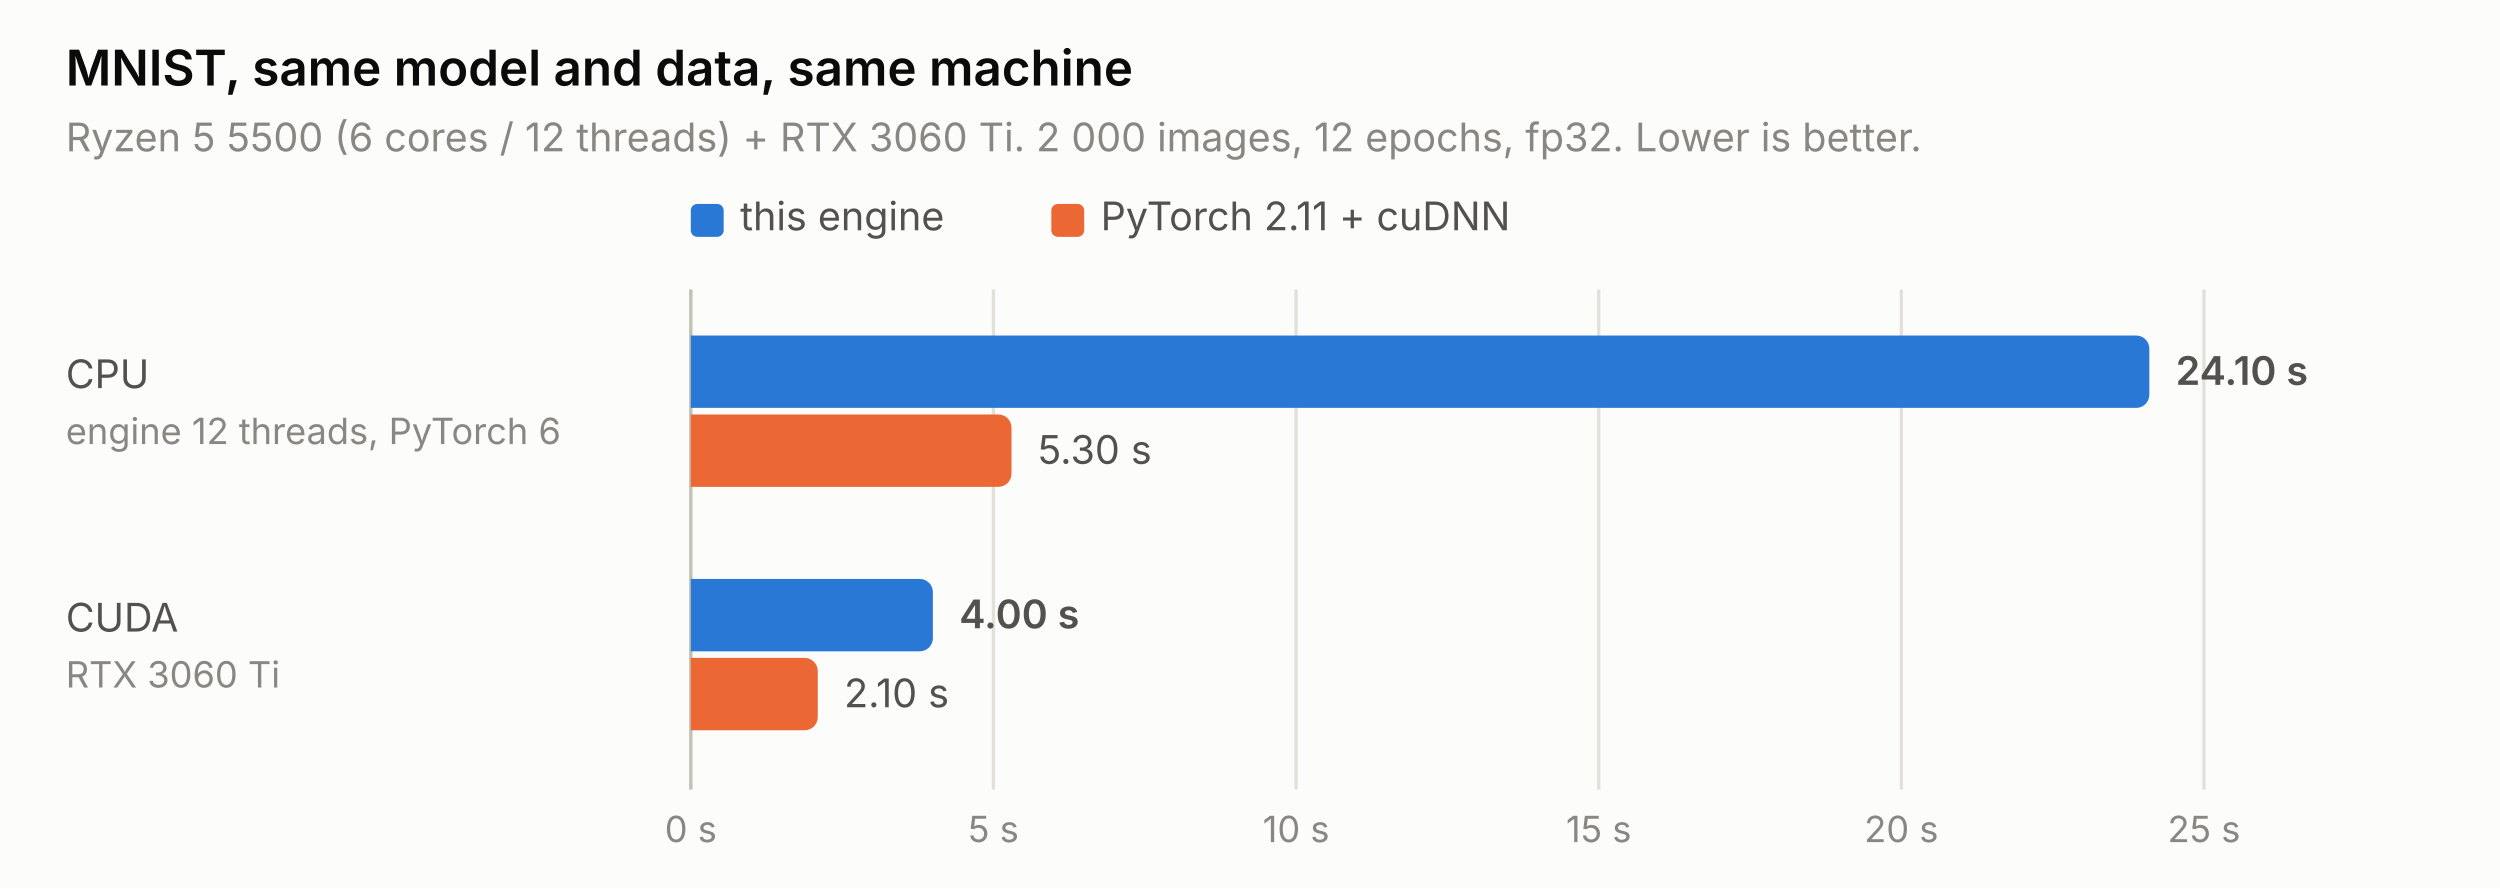
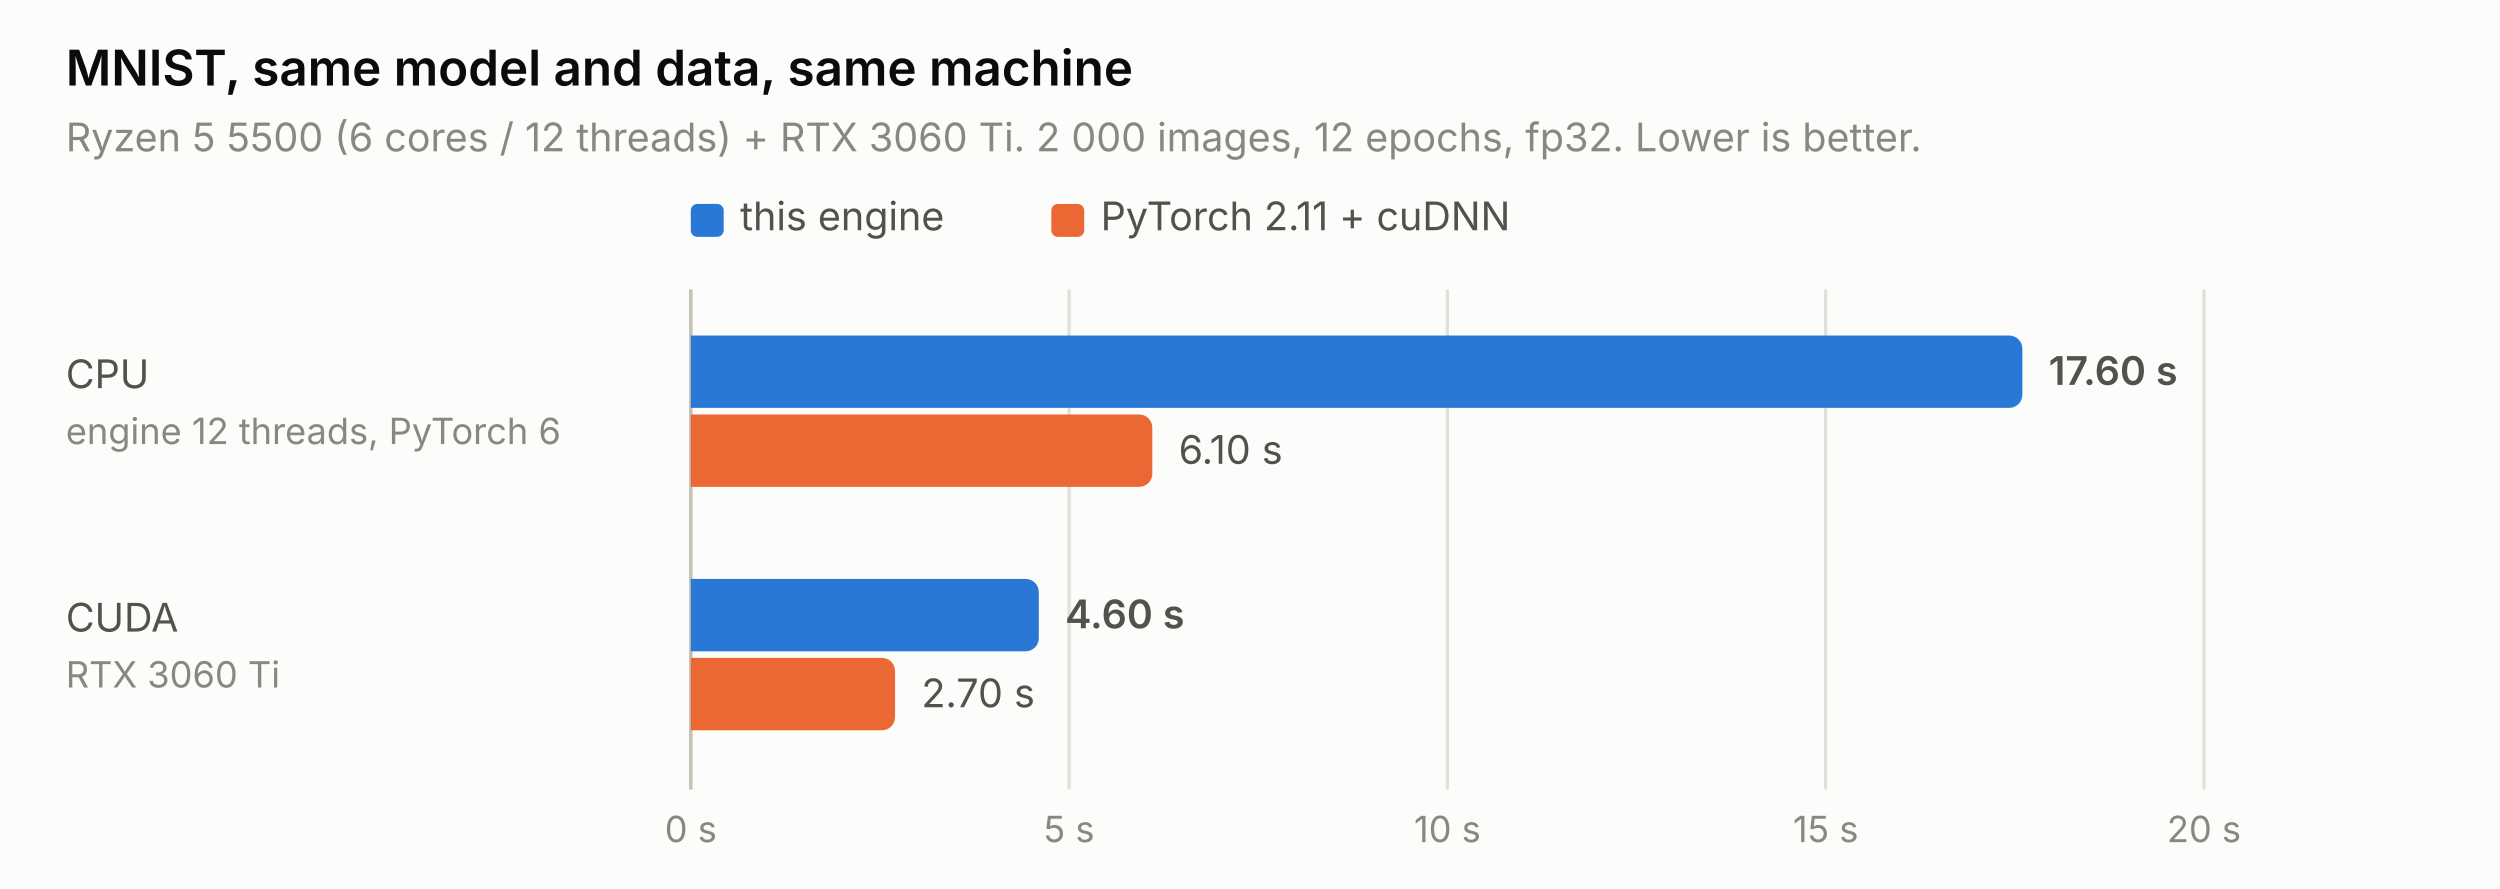
<svg xmlns="http://www.w3.org/2000/svg" width="760" height="270" viewBox="0 0 760 270" role="img" aria-label="MNIST, same model and data, same machine">
  <rect width="760" height="270" fill="#fcfcfb" />
  <text x="20.0" y="26.0" font-family="system-ui, -apple-system, 'Segoe UI', sans-serif" font-size="15" fill="#0b0b0b" text-anchor="start" font-weight="600">MNIST, same model and data, same machine</text>
  <text x="20.0" y="46.0" font-family="system-ui, -apple-system, 'Segoe UI', sans-serif" font-size="12" fill="#898781" text-anchor="start" font-weight="400">Ryzen 5 5500 (6 cores / 12 threads) + RTX 3060 Ti. 2 000 images, 12 epochs, fp32. Lower is better.</text>
  <line x1="210.0" y1="88" x2="210.0" y2="240" stroke="#e1e0d9" stroke-width="1" />
  <text x="210.0" y="256.0" font-family="system-ui, -apple-system, 'Segoe UI', sans-serif" font-size="11" fill="#898781" text-anchor="middle" font-weight="400" style="font-variant-numeric:tabular-nums">0 s</text>
-   <line x1="302.0" y1="88" x2="302.0" y2="240" stroke="#e1e0d9" stroke-width="1" />
-   <text x="302.0" y="256.0" font-family="system-ui, -apple-system, 'Segoe UI', sans-serif" font-size="11" fill="#898781" text-anchor="middle" font-weight="400" style="font-variant-numeric:tabular-nums">5 s</text>
-   <line x1="394.0" y1="88" x2="394.0" y2="240" stroke="#e1e0d9" stroke-width="1" />
-   <text x="394.0" y="256.0" font-family="system-ui, -apple-system, 'Segoe UI', sans-serif" font-size="11" fill="#898781" text-anchor="middle" font-weight="400" style="font-variant-numeric:tabular-nums">10 s</text>
-   <line x1="486.0" y1="88" x2="486.0" y2="240" stroke="#e1e0d9" stroke-width="1" />
-   <text x="486.0" y="256.0" font-family="system-ui, -apple-system, 'Segoe UI', sans-serif" font-size="11" fill="#898781" text-anchor="middle" font-weight="400" style="font-variant-numeric:tabular-nums">15 s</text>
-   <line x1="578.0" y1="88" x2="578.0" y2="240" stroke="#e1e0d9" stroke-width="1" />
-   <text x="578.0" y="256.0" font-family="system-ui, -apple-system, 'Segoe UI', sans-serif" font-size="11" fill="#898781" text-anchor="middle" font-weight="400" style="font-variant-numeric:tabular-nums">20 s</text>
+   <line x1="325.0" y1="88" x2="325.0" y2="240" stroke="#e1e0d9" stroke-width="1" />
+   <text x="325.0" y="256.0" font-family="system-ui, -apple-system, 'Segoe UI', sans-serif" font-size="11" fill="#898781" text-anchor="middle" font-weight="400" style="font-variant-numeric:tabular-nums">5 s</text>
+   <line x1="440.0" y1="88" x2="440.0" y2="240" stroke="#e1e0d9" stroke-width="1" />
+   <text x="440.0" y="256.0" font-family="system-ui, -apple-system, 'Segoe UI', sans-serif" font-size="11" fill="#898781" text-anchor="middle" font-weight="400" style="font-variant-numeric:tabular-nums">10 s</text>
+   <line x1="555.0" y1="88" x2="555.0" y2="240" stroke="#e1e0d9" stroke-width="1" />
+   <text x="555.0" y="256.0" font-family="system-ui, -apple-system, 'Segoe UI', sans-serif" font-size="11" fill="#898781" text-anchor="middle" font-weight="400" style="font-variant-numeric:tabular-nums">15 s</text>
  <line x1="670.0" y1="88" x2="670.0" y2="240" stroke="#e1e0d9" stroke-width="1" />
-   <text x="670.0" y="256.0" font-family="system-ui, -apple-system, 'Segoe UI', sans-serif" font-size="11" fill="#898781" text-anchor="middle" font-weight="400" style="font-variant-numeric:tabular-nums">25 s</text>
+   <text x="670.0" y="256.0" font-family="system-ui, -apple-system, 'Segoe UI', sans-serif" font-size="11" fill="#898781" text-anchor="middle" font-weight="400" style="font-variant-numeric:tabular-nums">20 s</text>
  <line x1="210" y1="88" x2="210" y2="240" stroke="#c3c2b7" stroke-width="1" />
  <text x="20.0" y="118.0" font-family="system-ui, -apple-system, 'Segoe UI', sans-serif" font-size="12" fill="#52514e" text-anchor="start" font-weight="400">CPU</text>
  <text x="20.0" y="135.0" font-family="system-ui, -apple-system, 'Segoe UI', sans-serif" font-size="11" fill="#898781" text-anchor="start" font-weight="400">engine 12 threads, PyTorch 6</text>
-   <path d="M210.0,102.0 h439.4 a4,4 0 0 1 4,4 v14 a4,4 0 0 1 -4,4 h-439.4 z" fill="#2a78d6" />
-   <text x="661.4" y="117.0" font-family="system-ui, -apple-system, 'Segoe UI', sans-serif" font-size="12" fill="#52514e" text-anchor="start" font-weight="600" style="font-variant-numeric:tabular-nums">24.10 s</text>
-   <path d="M210.0,126.0 h93.5 a4,4 0 0 1 4,4 v14 a4,4 0 0 1 -4,4 h-93.5 z" fill="#eb6834" />
-   <text x="315.5" y="141.0" font-family="system-ui, -apple-system, 'Segoe UI', sans-serif" font-size="12" fill="#52514e" text-anchor="start" font-weight="400" style="font-variant-numeric:tabular-nums">5.30 s</text>
+   <path d="M210.0,102.0 h400.8 a4,4 0 0 1 4,4 v14 a4,4 0 0 1 -4,4 h-400.8 z" fill="#2a78d6" />
+   <text x="622.8" y="117.0" font-family="system-ui, -apple-system, 'Segoe UI', sans-serif" font-size="12" fill="#52514e" text-anchor="start" font-weight="600" style="font-variant-numeric:tabular-nums">17.60 s</text>
+   <path d="M210.0,126.0 h136.3 a4,4 0 0 1 4,4 v14 a4,4 0 0 1 -4,4 h-136.3 z" fill="#eb6834" />
+   <text x="358.3" y="141.0" font-family="system-ui, -apple-system, 'Segoe UI', sans-serif" font-size="12" fill="#52514e" text-anchor="start" font-weight="400" style="font-variant-numeric:tabular-nums">6.10 s</text>
  <text x="20.0" y="192.0" font-family="system-ui, -apple-system, 'Segoe UI', sans-serif" font-size="12" fill="#52514e" text-anchor="start" font-weight="400">CUDA</text>
  <text x="20.0" y="209.0" font-family="system-ui, -apple-system, 'Segoe UI', sans-serif" font-size="11" fill="#898781" text-anchor="start" font-weight="400">RTX 3060 Ti</text>
-   <path d="M210.0,176.0 h69.6 a4,4 0 0 1 4,4 v14 a4,4 0 0 1 -4,4 h-69.6 z" fill="#2a78d6" />
-   <text x="291.6" y="191.0" font-family="system-ui, -apple-system, 'Segoe UI', sans-serif" font-size="12" fill="#52514e" text-anchor="start" font-weight="600" style="font-variant-numeric:tabular-nums">4.00 s</text>
-   <path d="M210.0,200.0 h34.6 a4,4 0 0 1 4,4 v14 a4,4 0 0 1 -4,4 h-34.6 z" fill="#eb6834" />
-   <text x="256.6" y="215.0" font-family="system-ui, -apple-system, 'Segoe UI', sans-serif" font-size="12" fill="#52514e" text-anchor="start" font-weight="400" style="font-variant-numeric:tabular-nums">2.10 s</text>
+   <path d="M210.0,176.0 h101.8 a4,4 0 0 1 4,4 v14 a4,4 0 0 1 -4,4 h-101.8 z" fill="#2a78d6" />
+   <text x="323.8" y="191.0" font-family="system-ui, -apple-system, 'Segoe UI', sans-serif" font-size="12" fill="#52514e" text-anchor="start" font-weight="600" style="font-variant-numeric:tabular-nums">4.60 s</text>
+   <path d="M210.0,200.0 h58.1 a4,4 0 0 1 4,4 v14 a4,4 0 0 1 -4,4 h-58.1 z" fill="#eb6834" />
+   <text x="280.1" y="215.0" font-family="system-ui, -apple-system, 'Segoe UI', sans-serif" font-size="12" fill="#52514e" text-anchor="start" font-weight="400" style="font-variant-numeric:tabular-nums">2.70 s</text>
  <rect x="210" y="62" width="10" height="10" rx="2" fill="#2a78d6" />
  <text x="225.0" y="70.0" font-family="system-ui, -apple-system, 'Segoe UI', sans-serif" font-size="12" fill="#52514e" text-anchor="start" font-weight="400">this engine</text>
  <rect x="319.6" y="62" width="10" height="10" rx="2" fill="#eb6834" />
  <text x="334.6" y="70.0" font-family="system-ui, -apple-system, 'Segoe UI', sans-serif" font-size="12" fill="#52514e" text-anchor="start" font-weight="400">PyTorch 2.11 + cuDNN</text>
</svg>
